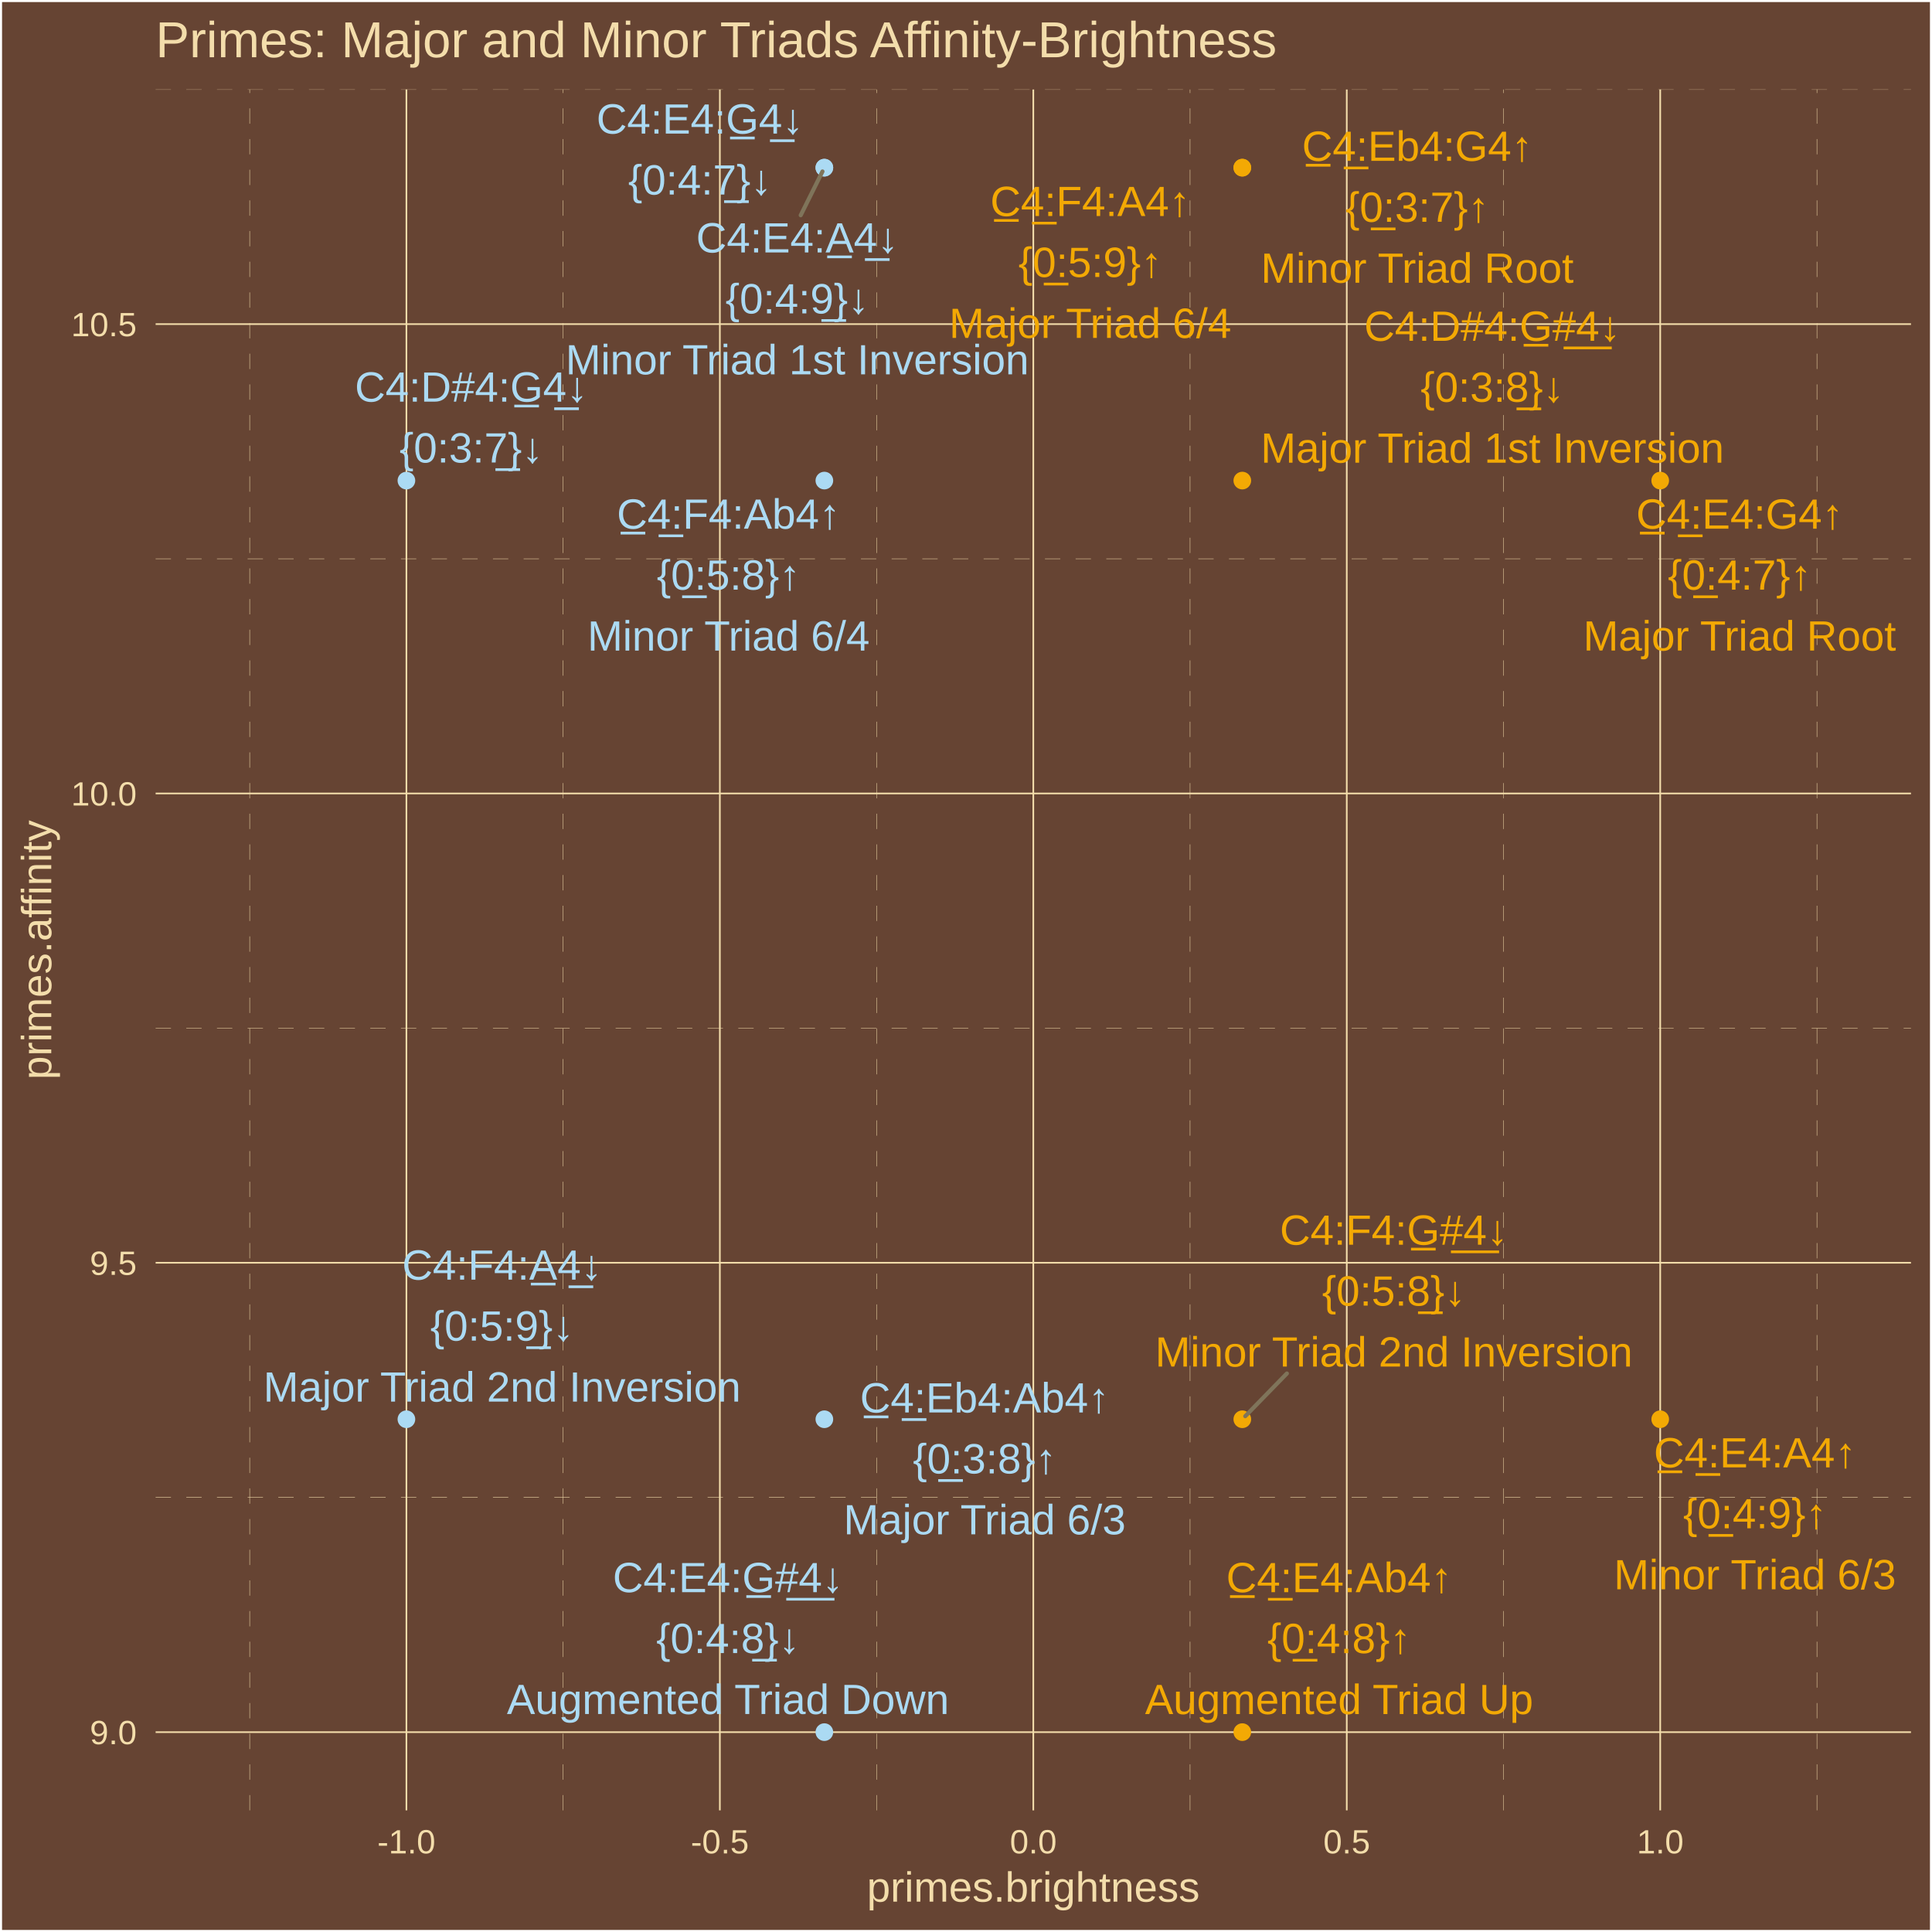
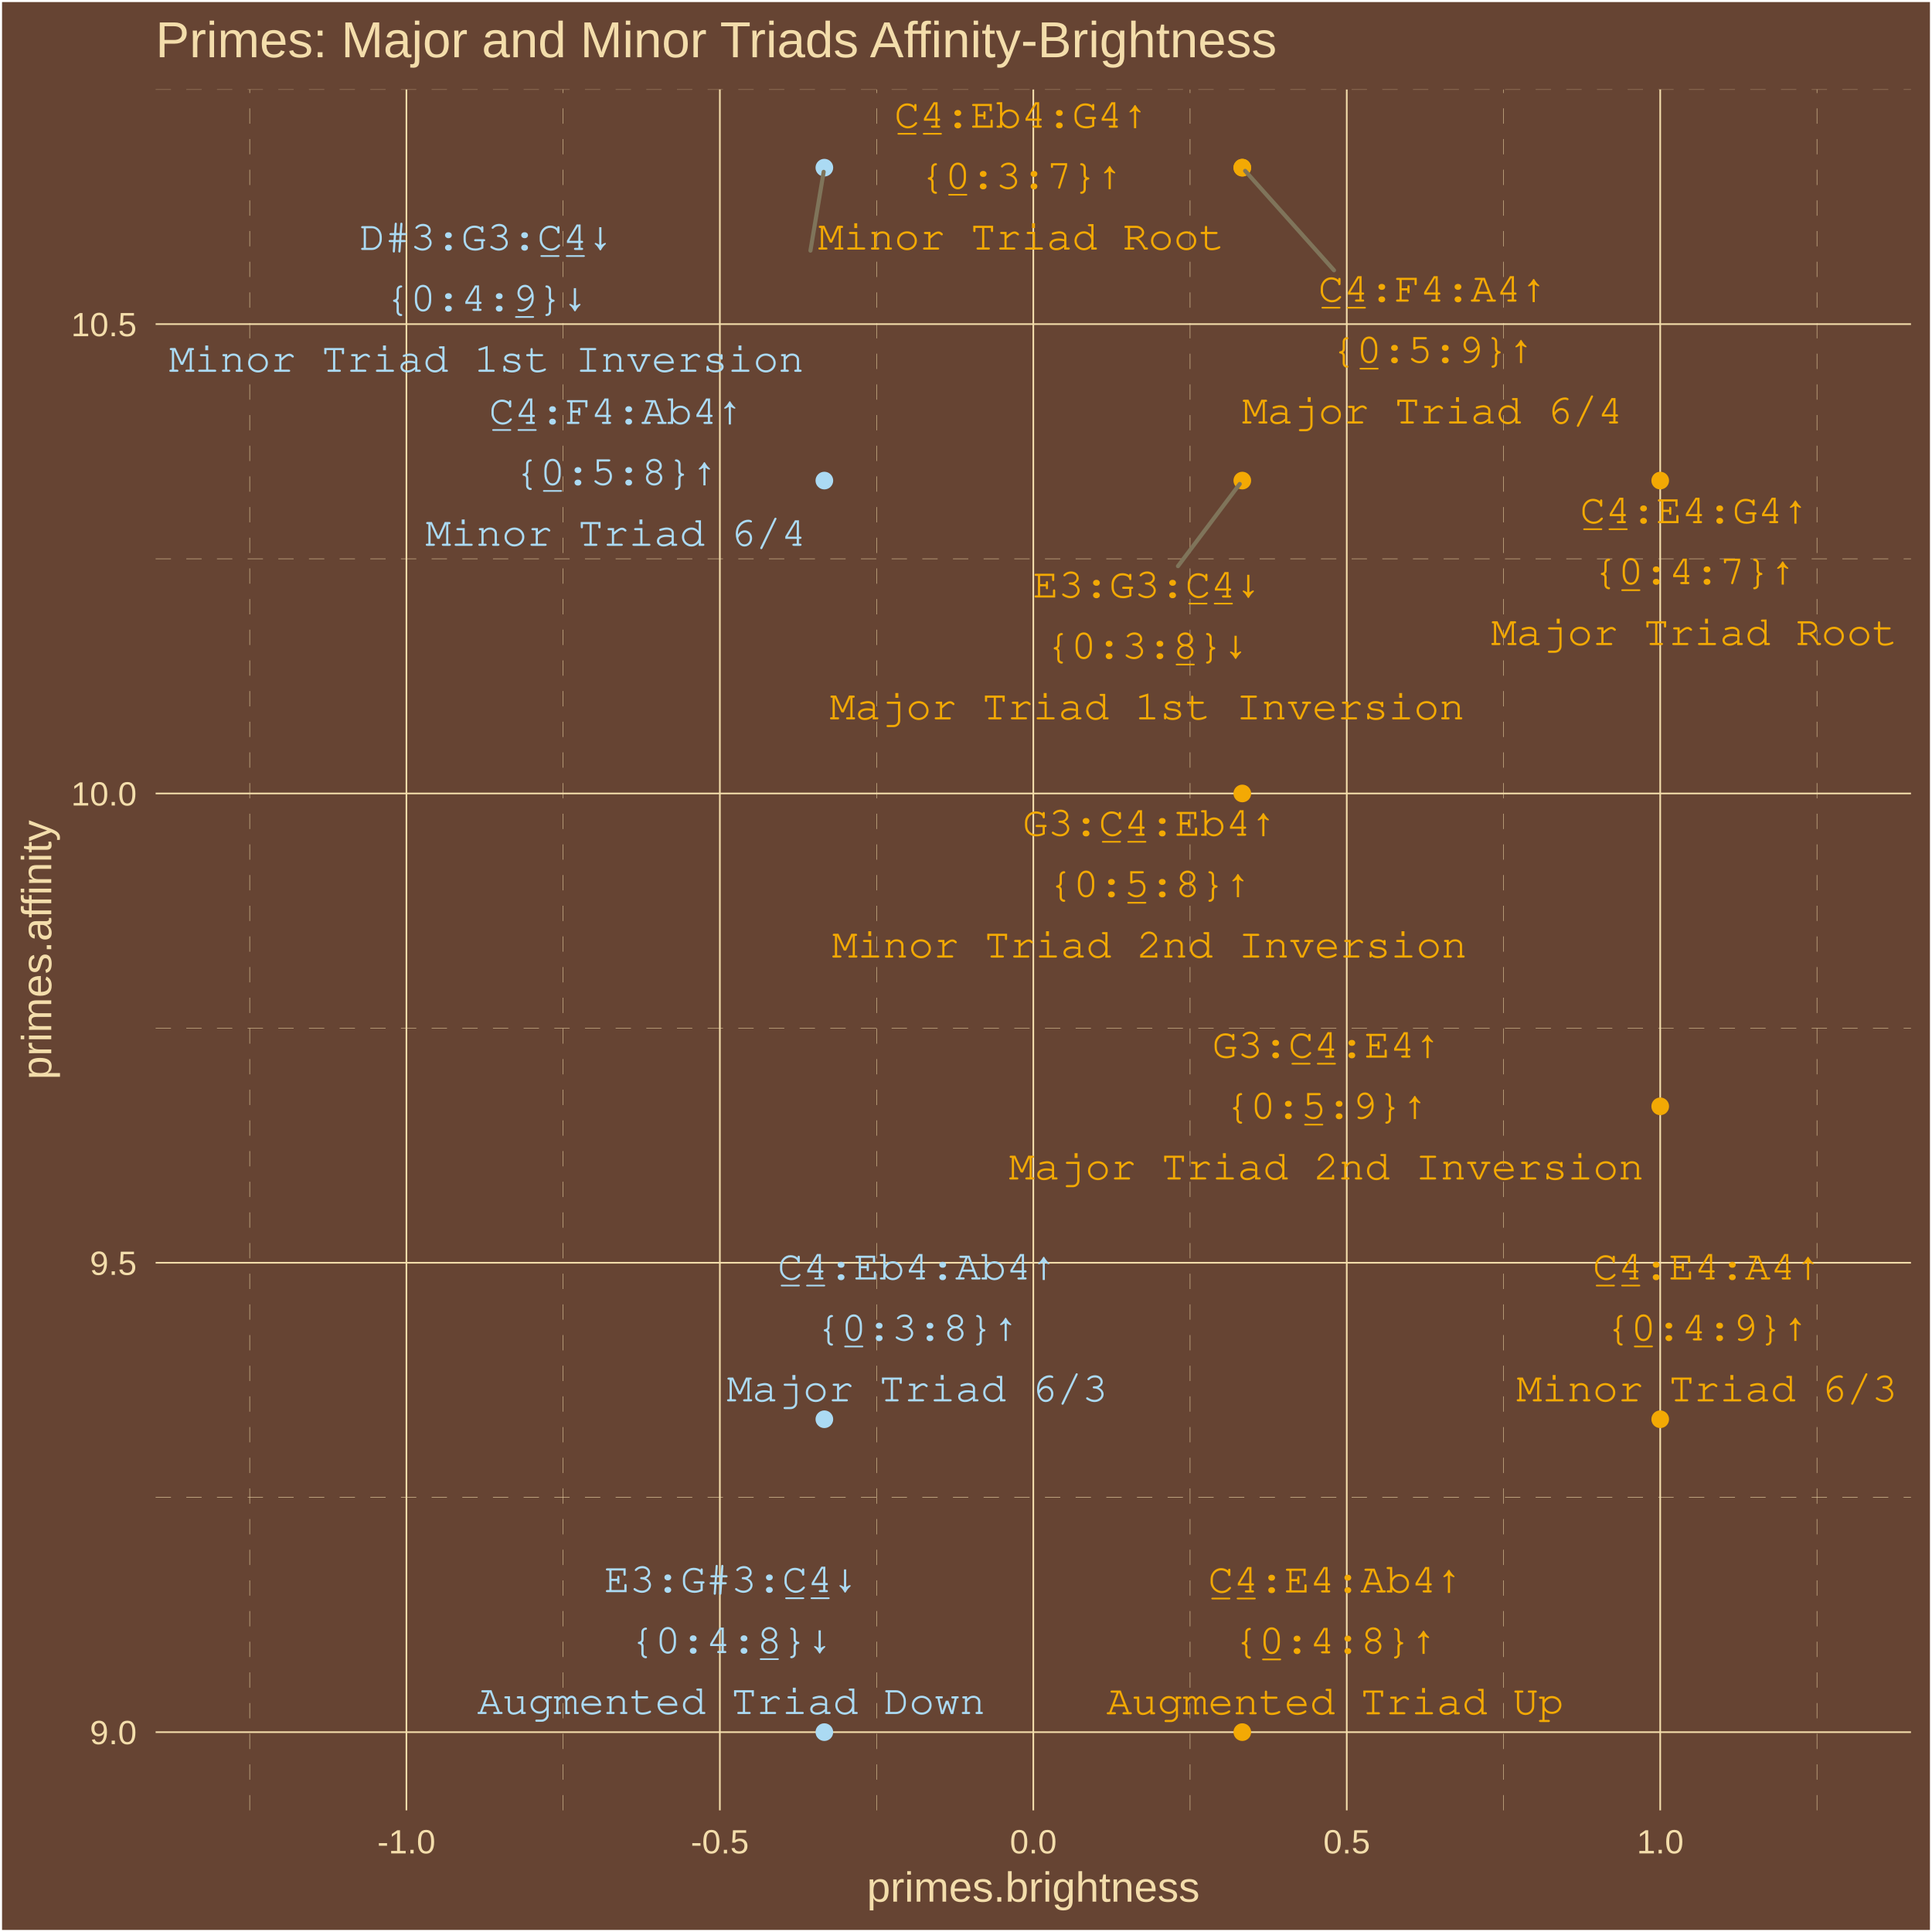
<svg xmlns="http://www.w3.org/2000/svg" class="svglite" width="504.00pt" height="504.00pt" viewBox="0 0 504.00 504.00">
  <defs>
    <style type="text/css">
    .svglite line, .svglite polyline, .svglite polygon, .svglite path, .svglite rect, .svglite circle {
      fill: none;
      stroke: #000000;
      stroke-linecap: round;
      stroke-linejoin: round;
      stroke-miterlimit: 10.00;
    }
    .svglite text {
      white-space: pre;
    }
  </style>
  </defs>
  <rect width="100%" height="100%" style="stroke: none; fill: #664433;" />
  <defs>
    <clipPath id="cpMC4wMHw1MDQuMDB8MC4wMHw1MDQuMDA=">
      <rect x="0.00" y="0.00" width="504.00" height="504.00" />
    </clipPath>
  </defs>
  <g clip-path="url(#cpMC4wMHw1MDQuMDB8MC4wMHw1MDQuMDA=)">
    <rect x="0.00" y="-0" width="504.00" height="504.00" style="stroke-width: 1.07; stroke: #FFFFFF; fill: #664433;" />
  </g>
  <defs>
    <clipPath id="cpNDAuNjB8NDk4LjUyfDIzLjM0fDQ3Mi4yNw==">
      <rect x="40.60" y="23.34" width="457.92" height="448.93" />
    </clipPath>
  </defs>
  <g clip-path="url(#cpNDAuNjB8NDk4LjUyfDIzLjM0fDQ3Mi4yNw==)">
    <rect x="40.60" y="23.34" width="457.92" height="448.93" style="stroke-width: 1.07; stroke: none; fill: #664433;" />
    <polyline points="40.60,390.64 498.52,390.64 " style="stroke-width: 0.11; stroke: #F3DDAB; stroke-dasharray: 4.00,4.00; stroke-linecap: butt;" />
    <polyline points="40.60,268.21 498.52,268.21 " style="stroke-width: 0.11; stroke: #F3DDAB; stroke-dasharray: 4.00,4.00; stroke-linecap: butt;" />
    <polyline points="40.60,145.77 498.52,145.77 " style="stroke-width: 0.11; stroke: #F3DDAB; stroke-dasharray: 4.00,4.00; stroke-linecap: butt;" />
    <polyline points="40.60,23.34 498.52,23.34 " style="stroke-width: 0.11; stroke: #F3DDAB; stroke-dasharray: 4.00,4.00; stroke-linecap: butt;" />
    <polyline points="65.14,472.27 65.14,23.34 " style="stroke-width: 0.11; stroke: #F3DDAB; stroke-dasharray: 4.00,4.00; stroke-linecap: butt;" />
    <polyline points="146.91,472.27 146.91,23.34 " style="stroke-width: 0.11; stroke: #F3DDAB; stroke-dasharray: 4.00,4.00; stroke-linecap: butt;" />
    <polyline points="228.68,472.27 228.68,23.34 " style="stroke-width: 0.11; stroke: #F3DDAB; stroke-dasharray: 4.00,4.00; stroke-linecap: butt;" />
    <polyline points="310.45,472.27 310.45,23.34 " style="stroke-width: 0.11; stroke: #F3DDAB; stroke-dasharray: 4.00,4.00; stroke-linecap: butt;" />
    <polyline points="392.22,472.27 392.22,23.34 " style="stroke-width: 0.11; stroke: #F3DDAB; stroke-dasharray: 4.00,4.00; stroke-linecap: butt;" />
    <polyline points="473.99,472.27 473.99,23.34 " style="stroke-width: 0.11; stroke: #F3DDAB; stroke-dasharray: 4.00,4.00; stroke-linecap: butt;" />
    <polyline points="40.60,451.86 498.52,451.86 " style="stroke-width: 0.43; stroke: #F3DDAB; stroke-linecap: butt;" />
    <polyline points="40.60,329.42 498.52,329.42 " style="stroke-width: 0.43; stroke: #F3DDAB; stroke-linecap: butt;" />
    <polyline points="40.60,206.99 498.52,206.99 " style="stroke-width: 0.43; stroke: #F3DDAB; stroke-linecap: butt;" />
    <polyline points="40.60,84.55 498.52,84.55 " style="stroke-width: 0.43; stroke: #F3DDAB; stroke-linecap: butt;" />
    <polyline points="106.02,472.27 106.02,23.34 " style="stroke-width: 0.43; stroke: #F3DDAB; stroke-linecap: butt;" />
    <polyline points="187.79,472.27 187.79,23.34 " style="stroke-width: 0.43; stroke: #F3DDAB; stroke-linecap: butt;" />
    <polyline points="269.56,472.27 269.56,23.34 " style="stroke-width: 0.43; stroke: #F3DDAB; stroke-linecap: butt;" />
    <polyline points="351.33,472.27 351.33,23.34 " style="stroke-width: 0.43; stroke: #F3DDAB; stroke-linecap: butt;" />
    <polyline points="433.10,472.27 433.10,23.34 " style="stroke-width: 0.43; stroke: #F3DDAB; stroke-linecap: butt;" />
    <circle cx="433.10" cy="125.37" r="1.95" style="stroke-width: 0.71; stroke: #F3A904; fill: #F3A904;" />
-     <circle cx="215.05" cy="43.74" r="1.95" style="stroke-width: 0.71; stroke: #ABDAF3; fill: #ABDAF3;" />
+     <circle cx="324.08" cy="125.37" r="1.95" style="stroke-width: 0.71; stroke: #F3A904; fill: #F3A904;" />
+     <circle cx="433.10" cy="288.61" r="1.95" style="stroke-width: 0.71; stroke: #F3A904; fill: #F3A904;" />
    <circle cx="215.05" cy="370.24" r="1.95" style="stroke-width: 0.71; stroke: #ABDAF3; fill: #ABDAF3;" />
-     <circle cx="324.08" cy="125.37" r="1.95" style="stroke-width: 0.71; stroke: #F3A904; fill: #F3A904;" />
    <circle cx="324.08" cy="43.74" r="1.95" style="stroke-width: 0.71; stroke: #F3A904; fill: #F3A904;" />
-     <circle cx="106.02" cy="370.24" r="1.95" style="stroke-width: 0.71; stroke: #ABDAF3; fill: #ABDAF3;" />
    <circle cx="324.08" cy="451.86" r="1.95" style="stroke-width: 0.71; stroke: #F3A904; fill: #F3A904;" />
    <circle cx="215.05" cy="451.86" r="1.95" style="stroke-width: 0.71; stroke: #ABDAF3; fill: #ABDAF3;" />
    <circle cx="324.08" cy="43.74" r="1.95" style="stroke-width: 0.71; stroke: #F3A904; fill: #F3A904;" />
-     <circle cx="106.02" cy="125.37" r="1.95" style="stroke-width: 0.71; stroke: #ABDAF3; fill: #ABDAF3;" />
+     <circle cx="215.05" cy="43.74" r="1.95" style="stroke-width: 0.71; stroke: #ABDAF3; fill: #ABDAF3;" />
+     <circle cx="324.08" cy="206.99" r="1.95" style="stroke-width: 0.71; stroke: #F3A904; fill: #F3A904;" />
    <circle cx="433.10" cy="370.24" r="1.95" style="stroke-width: 0.71; stroke: #F3A904; fill: #F3A904;" />
-     <circle cx="215.05" cy="43.74" r="1.95" style="stroke-width: 0.71; stroke: #ABDAF3; fill: #ABDAF3;" />
    <circle cx="215.05" cy="125.37" r="1.95" style="stroke-width: 0.71; stroke: #ABDAF3; fill: #ABDAF3;" />
-     <circle cx="324.08" cy="370.24" r="1.95" style="stroke-width: 0.71; stroke: #F3A904; fill: #F3A904;" />
-     <line x1="208.88" y1="56.15" x2="214.56" y2="44.73" style="stroke-width: 1.07; stroke: #7F745A;" />
-     <line x1="335.71" y1="358.30" x2="324.85" y2="369.44" style="stroke-width: 1.07; stroke: #7F745A;" />
-     <text x="453.82" y="137.92" text-anchor="middle" style="font-size: 11.04px;fill: #F3A904; font-family: &quot;Arial&quot;;" textLength="55.43px" lengthAdjust="spacingAndGlyphs">C̲4̲:E4:G4↑</text>
-     <text x="453.82" y="153.82" text-anchor="middle" style="font-size: 11.04px;fill: #F3A904; font-family: &quot;Arial&quot;;" textLength="38.90px" lengthAdjust="spacingAndGlyphs">{0̲:4:7}↑</text>
-     <text x="453.82" y="169.71" text-anchor="middle" style="font-size: 11.04px;fill: #F3A904; font-family: &quot;Arial&quot;;" textLength="82.14px" lengthAdjust="spacingAndGlyphs">Major Triad Root</text>
-     <text x="182.60" y="34.85" text-anchor="middle" style="font-size: 11.04px;fill: #ABDAF3; font-family: &quot;Arial&quot;;" textLength="55.43px" lengthAdjust="spacingAndGlyphs">C4:E4:G̲4̲↓</text>
-     <text x="182.60" y="50.75" text-anchor="middle" style="font-size: 11.04px;fill: #ABDAF3; font-family: &quot;Arial&quot;;" textLength="38.90px" lengthAdjust="spacingAndGlyphs">{0:4:7̲}↓</text>
-     <text x="256.87" y="368.47" text-anchor="middle" style="font-size: 11.04px;fill: #ABDAF3; font-family: &quot;Arial&quot;;" textLength="66.48px" lengthAdjust="spacingAndGlyphs">C̲4̲:Eb4:Ab4↑</text>
-     <text x="256.87" y="384.37" text-anchor="middle" style="font-size: 11.04px;fill: #ABDAF3; font-family: &quot;Arial&quot;;" textLength="38.90px" lengthAdjust="spacingAndGlyphs">{0̲:3:8}↑</text>
-     <text x="256.87" y="400.26" text-anchor="middle" style="font-size: 11.04px;fill: #ABDAF3; font-family: &quot;Arial&quot;;" textLength="74.17px" lengthAdjust="spacingAndGlyphs">Major Triad 6/3</text>
-     <text x="389.32" y="88.91" text-anchor="middle" style="font-size: 11.04px;fill: #F3A904; font-family: &quot;Arial&quot;;" textLength="68.31px" lengthAdjust="spacingAndGlyphs">C4:D#4:G̲#̲4̲↓</text>
-     <text x="389.32" y="104.81" text-anchor="middle" style="font-size: 11.04px;fill: #F3A904; font-family: &quot;Arial&quot;;" textLength="38.90px" lengthAdjust="spacingAndGlyphs">{0:3:8̲}↓</text>
-     <text x="389.32" y="120.70" text-anchor="middle" style="font-size: 11.04px;fill: #F3A904; font-family: &quot;Arial&quot;;" textLength="121.38px" lengthAdjust="spacingAndGlyphs">Major Triad 1st Inversion</text>
-     <text x="284.40" y="56.36" text-anchor="middle" style="font-size: 11.04px;fill: #F3A904; font-family: &quot;Arial&quot;;" textLength="53.59px" lengthAdjust="spacingAndGlyphs">C̲4̲:F4:A4↑</text>
-     <text x="284.40" y="72.25" text-anchor="middle" style="font-size: 11.04px;fill: #F3A904; font-family: &quot;Arial&quot;;" textLength="38.90px" lengthAdjust="spacingAndGlyphs">{0̲:5:9}↑</text>
-     <text x="284.40" y="88.15" text-anchor="middle" style="font-size: 11.04px;fill: #F3A904; font-family: &quot;Arial&quot;;" textLength="74.17px" lengthAdjust="spacingAndGlyphs">Major Triad 6/4</text>
-     <text x="130.98" y="333.83" text-anchor="middle" style="font-size: 11.04px;fill: #ABDAF3; font-family: &quot;Arial&quot;;" textLength="53.59px" lengthAdjust="spacingAndGlyphs">C4:F4:A̲4̲↓</text>
-     <text x="130.98" y="349.73" text-anchor="middle" style="font-size: 11.04px;fill: #ABDAF3; font-family: &quot;Arial&quot;;" textLength="38.90px" lengthAdjust="spacingAndGlyphs">{0:5:9̲}↓</text>
-     <text x="130.98" y="365.63" text-anchor="middle" style="font-size: 11.04px;fill: #ABDAF3; font-family: &quot;Arial&quot;;" textLength="125.06px" lengthAdjust="spacingAndGlyphs">Major Triad 2nd Inversion</text>
-     <text x="349.34" y="415.35" text-anchor="middle" style="font-size: 11.04px;fill: #F3A904; font-family: &quot;Arial&quot;;" textLength="60.34px" lengthAdjust="spacingAndGlyphs">C̲4̲:E4:Ab4↑</text>
-     <text x="349.34" y="431.25" text-anchor="middle" style="font-size: 11.04px;fill: #F3A904; font-family: &quot;Arial&quot;;" textLength="38.90px" lengthAdjust="spacingAndGlyphs">{0̲:4:8}↑</text>
-     <text x="349.34" y="447.15" text-anchor="middle" style="font-size: 11.04px;fill: #F3A904; font-family: &quot;Arial&quot;;" textLength="101.78px" lengthAdjust="spacingAndGlyphs">Augmented Triad Up</text>
-     <text x="189.92" y="415.34" text-anchor="middle" style="font-size: 11.04px;fill: #ABDAF3; font-family: &quot;Arial&quot;;" textLength="61.57px" lengthAdjust="spacingAndGlyphs">C4:E4:G̲#̲4̲↓</text>
-     <text x="189.92" y="431.24" text-anchor="middle" style="font-size: 11.04px;fill: #ABDAF3; font-family: &quot;Arial&quot;;" textLength="38.90px" lengthAdjust="spacingAndGlyphs">{0:4:8̲}↓</text>
-     <text x="189.92" y="447.14" text-anchor="middle" style="font-size: 11.04px;fill: #ABDAF3; font-family: &quot;Arial&quot;;" textLength="115.88px" lengthAdjust="spacingAndGlyphs">Augmented Triad Down</text>
-     <text x="369.72" y="41.96" text-anchor="middle" style="font-size: 11.04px;fill: #F3A904; font-family: &quot;Arial&quot;;" textLength="61.57px" lengthAdjust="spacingAndGlyphs">C̲4̲:Eb4:G4↑</text>
-     <text x="369.72" y="57.86" text-anchor="middle" style="font-size: 11.04px;fill: #F3A904; font-family: &quot;Arial&quot;;" textLength="38.90px" lengthAdjust="spacingAndGlyphs">{0̲:3:7}↑</text>
-     <text x="369.72" y="73.76" text-anchor="middle" style="font-size: 11.04px;fill: #F3A904; font-family: &quot;Arial&quot;;" textLength="82.14px" lengthAdjust="spacingAndGlyphs">Minor Triad Root</text>
-     <text x="122.94" y="104.77" text-anchor="middle" style="font-size: 11.04px;fill: #ABDAF3; font-family: &quot;Arial&quot;;" textLength="62.17px" lengthAdjust="spacingAndGlyphs">C4:D#4:G̲4̲↓</text>
-     <text x="122.94" y="120.66" text-anchor="middle" style="font-size: 11.04px;fill: #ABDAF3; font-family: &quot;Arial&quot;;" textLength="38.90px" lengthAdjust="spacingAndGlyphs">{0:3:7̲}↓</text>
-     <text x="457.81" y="382.80" text-anchor="middle" style="font-size: 11.04px;fill: #F3A904; font-family: &quot;Arial&quot;;" textLength="54.21px" lengthAdjust="spacingAndGlyphs">C̲4̲:E4:A4↑</text>
-     <text x="457.81" y="398.69" text-anchor="middle" style="font-size: 11.04px;fill: #F3A904; font-family: &quot;Arial&quot;;" textLength="38.90px" lengthAdjust="spacingAndGlyphs">{0̲:4:9}↑</text>
-     <text x="457.81" y="414.59" text-anchor="middle" style="font-size: 11.04px;fill: #F3A904; font-family: &quot;Arial&quot;;" textLength="74.17px" lengthAdjust="spacingAndGlyphs">Minor Triad 6/3</text>
-     <text x="207.98" y="65.86" text-anchor="middle" style="font-size: 11.04px;fill: #ABDAF3; font-family: &quot;Arial&quot;;" textLength="54.21px" lengthAdjust="spacingAndGlyphs">C4:E4:A̲4̲↓</text>
-     <text x="207.98" y="81.76" text-anchor="middle" style="font-size: 11.04px;fill: #ABDAF3; font-family: &quot;Arial&quot;;" textLength="38.90px" lengthAdjust="spacingAndGlyphs">{0:4:9̲}↓</text>
-     <text x="207.98" y="97.66" text-anchor="middle" style="font-size: 11.04px;fill: #ABDAF3; font-family: &quot;Arial&quot;;" textLength="121.38px" lengthAdjust="spacingAndGlyphs">Minor Triad 1st Inversion</text>
-     <text x="190.06" y="137.92" text-anchor="middle" style="font-size: 11.04px;fill: #ABDAF3; font-family: &quot;Arial&quot;;" textLength="59.72px" lengthAdjust="spacingAndGlyphs">C̲4̲:F4:Ab4↑</text>
-     <text x="190.06" y="153.82" text-anchor="middle" style="font-size: 11.04px;fill: #ABDAF3; font-family: &quot;Arial&quot;;" textLength="38.90px" lengthAdjust="spacingAndGlyphs">{0̲:5:8}↑</text>
-     <text x="190.06" y="169.72" text-anchor="middle" style="font-size: 11.04px;fill: #ABDAF3; font-family: &quot;Arial&quot;;" textLength="74.17px" lengthAdjust="spacingAndGlyphs">Minor Triad 6/4</text>
-     <text x="363.62" y="324.71" text-anchor="middle" style="font-size: 11.04px;fill: #F3A904; font-family: &quot;Arial&quot;;" textLength="60.95px" lengthAdjust="spacingAndGlyphs">C4:F4:G̲#̲4̲↓</text>
-     <text x="363.62" y="340.60" text-anchor="middle" style="font-size: 11.04px;fill: #F3A904; font-family: &quot;Arial&quot;;" textLength="38.90px" lengthAdjust="spacingAndGlyphs">{0:5:8̲}↓</text>
-     <text x="363.62" y="356.50" text-anchor="middle" style="font-size: 11.04px;fill: #F3A904; font-family: &quot;Arial&quot;;" textLength="125.06px" lengthAdjust="spacingAndGlyphs">Minor Triad 2nd Inversion</text>
+     <line x1="307.30" y1="147.69" x2="323.41" y2="126.25" style="stroke-width: 1.07; stroke: #7F745A;" />
+     <line x1="348.00" y1="70.51" x2="324.82" y2="44.57" style="stroke-width: 1.07; stroke: #7F745A;" />
+     <line x1="211.42" y1="65.38" x2="214.87" y2="44.83" style="stroke-width: 1.07; stroke: #7F745A;" />
+     <text x="441.99" y="136.48" text-anchor="middle" style="font-size: 11.04px; font-weight: 0;fill: #F3A904; font-family: &quot;Courier&quot;;" textLength="59.55px" lengthAdjust="spacingAndGlyphs">C̲4̲:E4:G4↑</text>
+     <text x="441.99" y="152.38" text-anchor="middle" style="font-size: 11.04px; font-weight: 0;fill: #F3A904; font-family: &quot;Courier&quot;;" textLength="52.93px" lengthAdjust="spacingAndGlyphs">{0̲:4:7}↑</text>
+     <text x="441.99" y="168.28" text-anchor="middle" style="font-size: 11.04px; font-weight: 0;fill: #F3A904; font-family: &quot;Courier&quot;;" textLength="105.87px" lengthAdjust="spacingAndGlyphs">Major Triad Root</text>
+     <text x="299.26" y="155.88" text-anchor="middle" style="font-size: 11.04px; font-weight: 0;fill: #F3A904; font-family: &quot;Courier&quot;;" textLength="59.55px" lengthAdjust="spacingAndGlyphs">E3:G3:C̲4̲↓</text>
+     <text x="299.26" y="171.78" text-anchor="middle" style="font-size: 11.04px; font-weight: 0;fill: #F3A904; font-family: &quot;Courier&quot;;" textLength="52.93px" lengthAdjust="spacingAndGlyphs">{0:3:8̲}↓</text>
+     <text x="299.26" y="187.67" text-anchor="middle" style="font-size: 11.04px; font-weight: 0;fill: #F3A904; font-family: &quot;Courier&quot;;" textLength="165.42px" lengthAdjust="spacingAndGlyphs">Major Triad 1st Inversion</text>
+     <text x="346.02" y="275.91" text-anchor="middle" style="font-size: 11.04px; font-weight: 0;fill: #F3A904; font-family: &quot;Courier&quot;;" textLength="59.55px" lengthAdjust="spacingAndGlyphs">G3:C̲4̲:E4↑</text>
+     <text x="346.02" y="291.80" text-anchor="middle" style="font-size: 11.04px; font-weight: 0;fill: #F3A904; font-family: &quot;Courier&quot;;" textLength="52.93px" lengthAdjust="spacingAndGlyphs">{0:5̲:9}↑</text>
+     <text x="346.02" y="307.70" text-anchor="middle" style="font-size: 11.04px; font-weight: 0;fill: #F3A904; font-family: &quot;Courier&quot;;" textLength="165.42px" lengthAdjust="spacingAndGlyphs">Major Triad 2nd Inversion</text>
+     <text x="239.28" y="333.79" text-anchor="middle" style="font-size: 11.04px; font-weight: 0;fill: #ABDAF3; font-family: &quot;Courier&quot;;" textLength="72.78px" lengthAdjust="spacingAndGlyphs">C̲4̲:Eb4:Ab4↑</text>
+     <text x="239.28" y="349.69" text-anchor="middle" style="font-size: 11.04px; font-weight: 0;fill: #ABDAF3; font-family: &quot;Courier&quot;;" textLength="52.93px" lengthAdjust="spacingAndGlyphs">{0̲:3:8}↑</text>
+     <text x="239.28" y="365.58" text-anchor="middle" style="font-size: 11.04px; font-weight: 0;fill: #ABDAF3; font-family: &quot;Courier&quot;;" textLength="99.25px" lengthAdjust="spacingAndGlyphs">Major Triad 6/3</text>
+     <text x="373.71" y="78.69" text-anchor="middle" style="font-size: 11.04px; font-weight: 0;fill: #F3A904; font-family: &quot;Courier&quot;;" textLength="59.55px" lengthAdjust="spacingAndGlyphs">C̲4̲:F4:A4↑</text>
+     <text x="373.71" y="94.59" text-anchor="middle" style="font-size: 11.04px; font-weight: 0;fill: #F3A904; font-family: &quot;Courier&quot;;" textLength="52.93px" lengthAdjust="spacingAndGlyphs">{0̲:5:9}↑</text>
+     <text x="373.71" y="110.49" text-anchor="middle" style="font-size: 11.04px; font-weight: 0;fill: #F3A904; font-family: &quot;Courier&quot;;" textLength="99.25px" lengthAdjust="spacingAndGlyphs">Major Triad 6/4</text>
+     <text x="348.29" y="415.43" text-anchor="middle" style="font-size: 11.04px; font-weight: 0;fill: #F3A904; font-family: &quot;Courier&quot;;" textLength="66.17px" lengthAdjust="spacingAndGlyphs">C̲4̲:E4:Ab4↑</text>
+     <text x="348.29" y="431.32" text-anchor="middle" style="font-size: 11.04px; font-weight: 0;fill: #F3A904; font-family: &quot;Courier&quot;;" textLength="52.93px" lengthAdjust="spacingAndGlyphs">{0̲:4:8}↑</text>
+     <text x="348.29" y="447.22" text-anchor="middle" style="font-size: 11.04px; font-weight: 0;fill: #F3A904; font-family: &quot;Courier&quot;;" textLength="119.10px" lengthAdjust="spacingAndGlyphs">Augmented Triad Up</text>
+     <text x="190.76" y="415.35" text-anchor="middle" style="font-size: 11.04px; font-weight: 0;fill: #ABDAF3; font-family: &quot;Courier&quot;;" textLength="66.17px" lengthAdjust="spacingAndGlyphs">E3:G#3:C̲4̲↓</text>
+     <text x="190.76" y="431.24" text-anchor="middle" style="font-size: 11.04px; font-weight: 0;fill: #ABDAF3; font-family: &quot;Courier&quot;;" textLength="52.93px" lengthAdjust="spacingAndGlyphs">{0:4:8̲}↓</text>
+     <text x="190.76" y="447.14" text-anchor="middle" style="font-size: 11.04px; font-weight: 0;fill: #ABDAF3; font-family: &quot;Courier&quot;;" textLength="132.34px" lengthAdjust="spacingAndGlyphs">Augmented Triad Down</text>
+     <text x="266.41" y="33.32" text-anchor="middle" style="font-size: 11.04px; font-weight: 0;fill: #F3A904; font-family: &quot;Courier&quot;;" textLength="66.17px" lengthAdjust="spacingAndGlyphs">C̲4̲:Eb4:G4↑</text>
+     <text x="266.41" y="49.22" text-anchor="middle" style="font-size: 11.04px; font-weight: 0;fill: #F3A904; font-family: &quot;Courier&quot;;" textLength="52.93px" lengthAdjust="spacingAndGlyphs">{0̲:3:7}↑</text>
+     <text x="266.41" y="65.12" text-anchor="middle" style="font-size: 11.04px; font-weight: 0;fill: #F3A904; font-family: &quot;Courier&quot;;" textLength="105.87px" lengthAdjust="spacingAndGlyphs">Minor Triad Root</text>
+     <text x="126.91" y="65.21" text-anchor="middle" style="font-size: 11.04px; font-weight: 0;fill: #ABDAF3; font-family: &quot;Courier&quot;;" textLength="66.17px" lengthAdjust="spacingAndGlyphs">D#3:G3:C̲4̲↓</text>
+     <text x="126.91" y="81.11" text-anchor="middle" style="font-size: 11.04px; font-weight: 0;fill: #ABDAF3; font-family: &quot;Courier&quot;;" textLength="52.93px" lengthAdjust="spacingAndGlyphs">{0:4:9̲}↓</text>
+     <text x="126.91" y="97.00" text-anchor="middle" style="font-size: 11.04px; font-weight: 0;fill: #ABDAF3; font-family: &quot;Courier&quot;;" textLength="165.42px" lengthAdjust="spacingAndGlyphs">Minor Triad 1st Inversion</text>
+     <text x="299.87" y="218.02" text-anchor="middle" style="font-size: 11.04px; font-weight: 0;fill: #F3A904; font-family: &quot;Courier&quot;;" textLength="66.17px" lengthAdjust="spacingAndGlyphs">G3:C̲4̲:Eb4↑</text>
+     <text x="299.87" y="233.92" text-anchor="middle" style="font-size: 11.04px; font-weight: 0;fill: #F3A904; font-family: &quot;Courier&quot;;" textLength="52.93px" lengthAdjust="spacingAndGlyphs">{0:5̲:8}↑</text>
+     <text x="299.87" y="249.81" text-anchor="middle" style="font-size: 11.04px; font-weight: 0;fill: #F3A904; font-family: &quot;Courier&quot;;" textLength="165.42px" lengthAdjust="spacingAndGlyphs">Minor Triad 2nd Inversion</text>
+     <text x="445.28" y="333.79" text-anchor="middle" style="font-size: 11.04px; font-weight: 0;fill: #F3A904; font-family: &quot;Courier&quot;;" textLength="59.55px" lengthAdjust="spacingAndGlyphs">C̲4̲:E4:A4↑</text>
+     <text x="445.28" y="349.68" text-anchor="middle" style="font-size: 11.04px; font-weight: 0;fill: #F3A904; font-family: &quot;Courier&quot;;" textLength="52.93px" lengthAdjust="spacingAndGlyphs">{0̲:4:9}↑</text>
+     <text x="445.28" y="365.58" text-anchor="middle" style="font-size: 11.04px; font-weight: 0;fill: #F3A904; font-family: &quot;Courier&quot;;" textLength="99.25px" lengthAdjust="spacingAndGlyphs">Minor Triad 6/3</text>
+     <text x="160.69" y="110.60" text-anchor="middle" style="font-size: 11.04px; font-weight: 0;fill: #ABDAF3; font-family: &quot;Courier&quot;;" textLength="66.17px" lengthAdjust="spacingAndGlyphs">C̲4̲:F4:Ab4↑</text>
+     <text x="160.69" y="126.49" text-anchor="middle" style="font-size: 11.04px; font-weight: 0;fill: #ABDAF3; font-family: &quot;Courier&quot;;" textLength="52.93px" lengthAdjust="spacingAndGlyphs">{0̲:5:8}↑</text>
+     <text x="160.69" y="142.39" text-anchor="middle" style="font-size: 11.04px; font-weight: 0;fill: #ABDAF3; font-family: &quot;Courier&quot;;" textLength="99.25px" lengthAdjust="spacingAndGlyphs">Minor Triad 6/4</text>
  </g>
  <g clip-path="url(#cpMC4wMHw1MDQuMDB8MC4wMHw1MDQuMDA=)">
    <text x="35.67" y="455.01" text-anchor="end" style="font-size: 8.80px;fill: #F3DDAB; font-family: &quot;Arial&quot;;" textLength="12.23px" lengthAdjust="spacingAndGlyphs">9.0</text>
    <text x="35.67" y="332.58" text-anchor="end" style="font-size: 8.80px;fill: #F3DDAB; font-family: &quot;Arial&quot;;" textLength="12.23px" lengthAdjust="spacingAndGlyphs">9.5</text>
    <text x="35.67" y="210.14" text-anchor="end" style="font-size: 8.80px;fill: #F3DDAB; font-family: &quot;Arial&quot;;" textLength="17.13px" lengthAdjust="spacingAndGlyphs">10.0</text>
    <text x="35.67" y="87.71" text-anchor="end" style="font-size: 8.80px;fill: #F3DDAB; font-family: &quot;Arial&quot;;" textLength="17.13px" lengthAdjust="spacingAndGlyphs">10.5</text>
    <text x="106.02" y="483.50" text-anchor="middle" style="font-size: 8.80px;fill: #F3DDAB; font-family: &quot;Arial&quot;;" textLength="15.16px" lengthAdjust="spacingAndGlyphs">-1.0</text>
    <text x="187.79" y="483.50" text-anchor="middle" style="font-size: 8.80px;fill: #F3DDAB; font-family: &quot;Arial&quot;;" textLength="15.16px" lengthAdjust="spacingAndGlyphs">-0.5</text>
    <text x="269.56" y="483.50" text-anchor="middle" style="font-size: 8.80px;fill: #F3DDAB; font-family: &quot;Arial&quot;;" textLength="12.23px" lengthAdjust="spacingAndGlyphs">0.0</text>
    <text x="351.33" y="483.50" text-anchor="middle" style="font-size: 8.80px;fill: #F3DDAB; font-family: &quot;Arial&quot;;" textLength="12.23px" lengthAdjust="spacingAndGlyphs">0.5</text>
    <text x="433.10" y="483.50" text-anchor="middle" style="font-size: 8.80px;fill: #F3DDAB; font-family: &quot;Arial&quot;;" textLength="12.23px" lengthAdjust="spacingAndGlyphs">1.0</text>
    <text x="269.56" y="496.09" text-anchor="middle" style="font-size: 11.00px;fill: #F3DDAB; font-family: &quot;Arial&quot;;" textLength="86.82px" lengthAdjust="spacingAndGlyphs">primes.brightness</text>
    <text transform="translate(13.37,247.80) rotate(-90)" text-anchor="middle" style="font-size: 11.00px;fill: #F3DDAB; font-family: &quot;Arial&quot;;" textLength="67.85px" lengthAdjust="spacingAndGlyphs">primes.affinity</text>
    <text x="40.60" y="14.94" style="font-size: 13.20px;fill: #F3DDAB; font-family: &quot;Arial&quot;;" textLength="293.95px" lengthAdjust="spacingAndGlyphs">Primes: Major and Minor Triads Affinity-Brightness</text>
  </g>
</svg>
